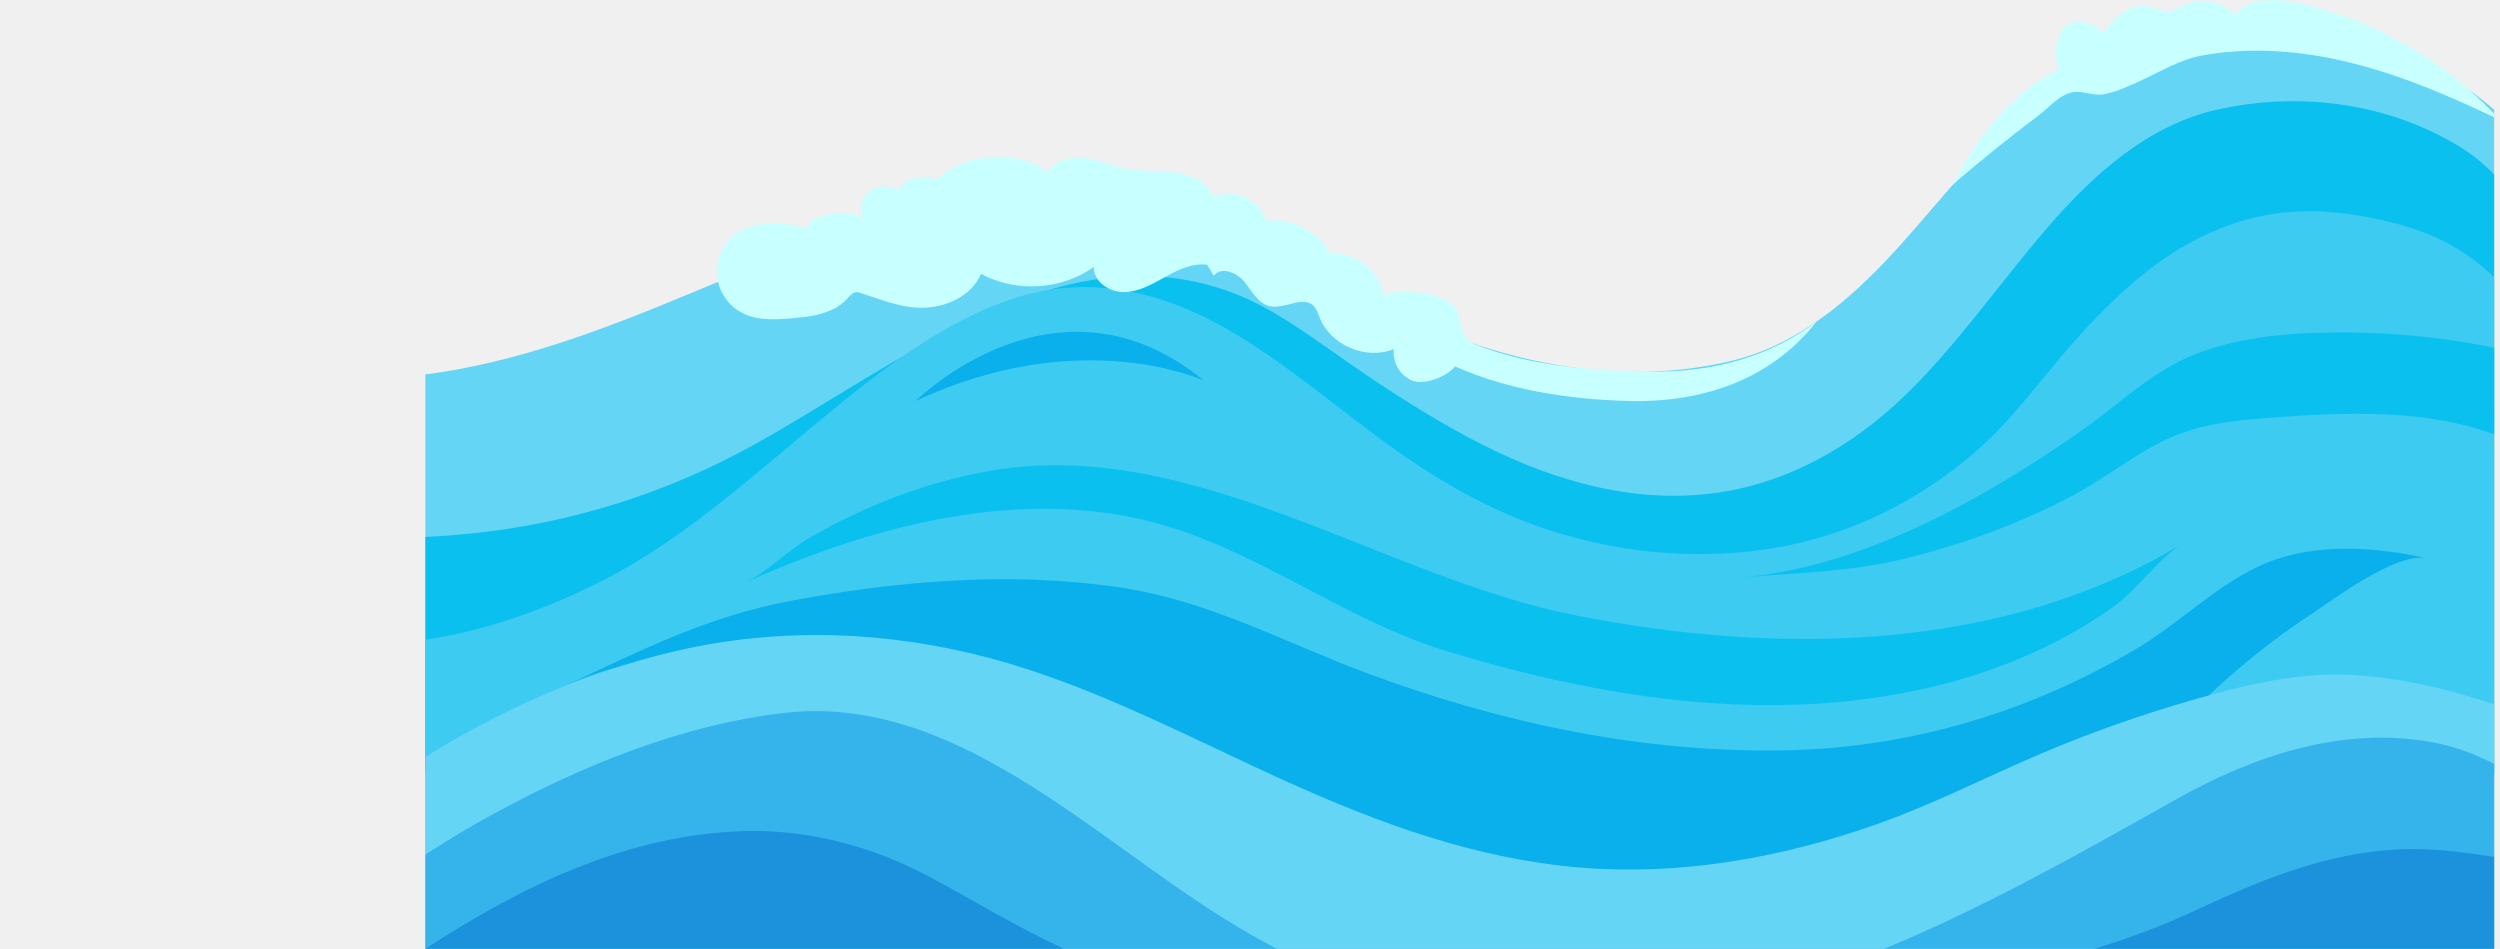
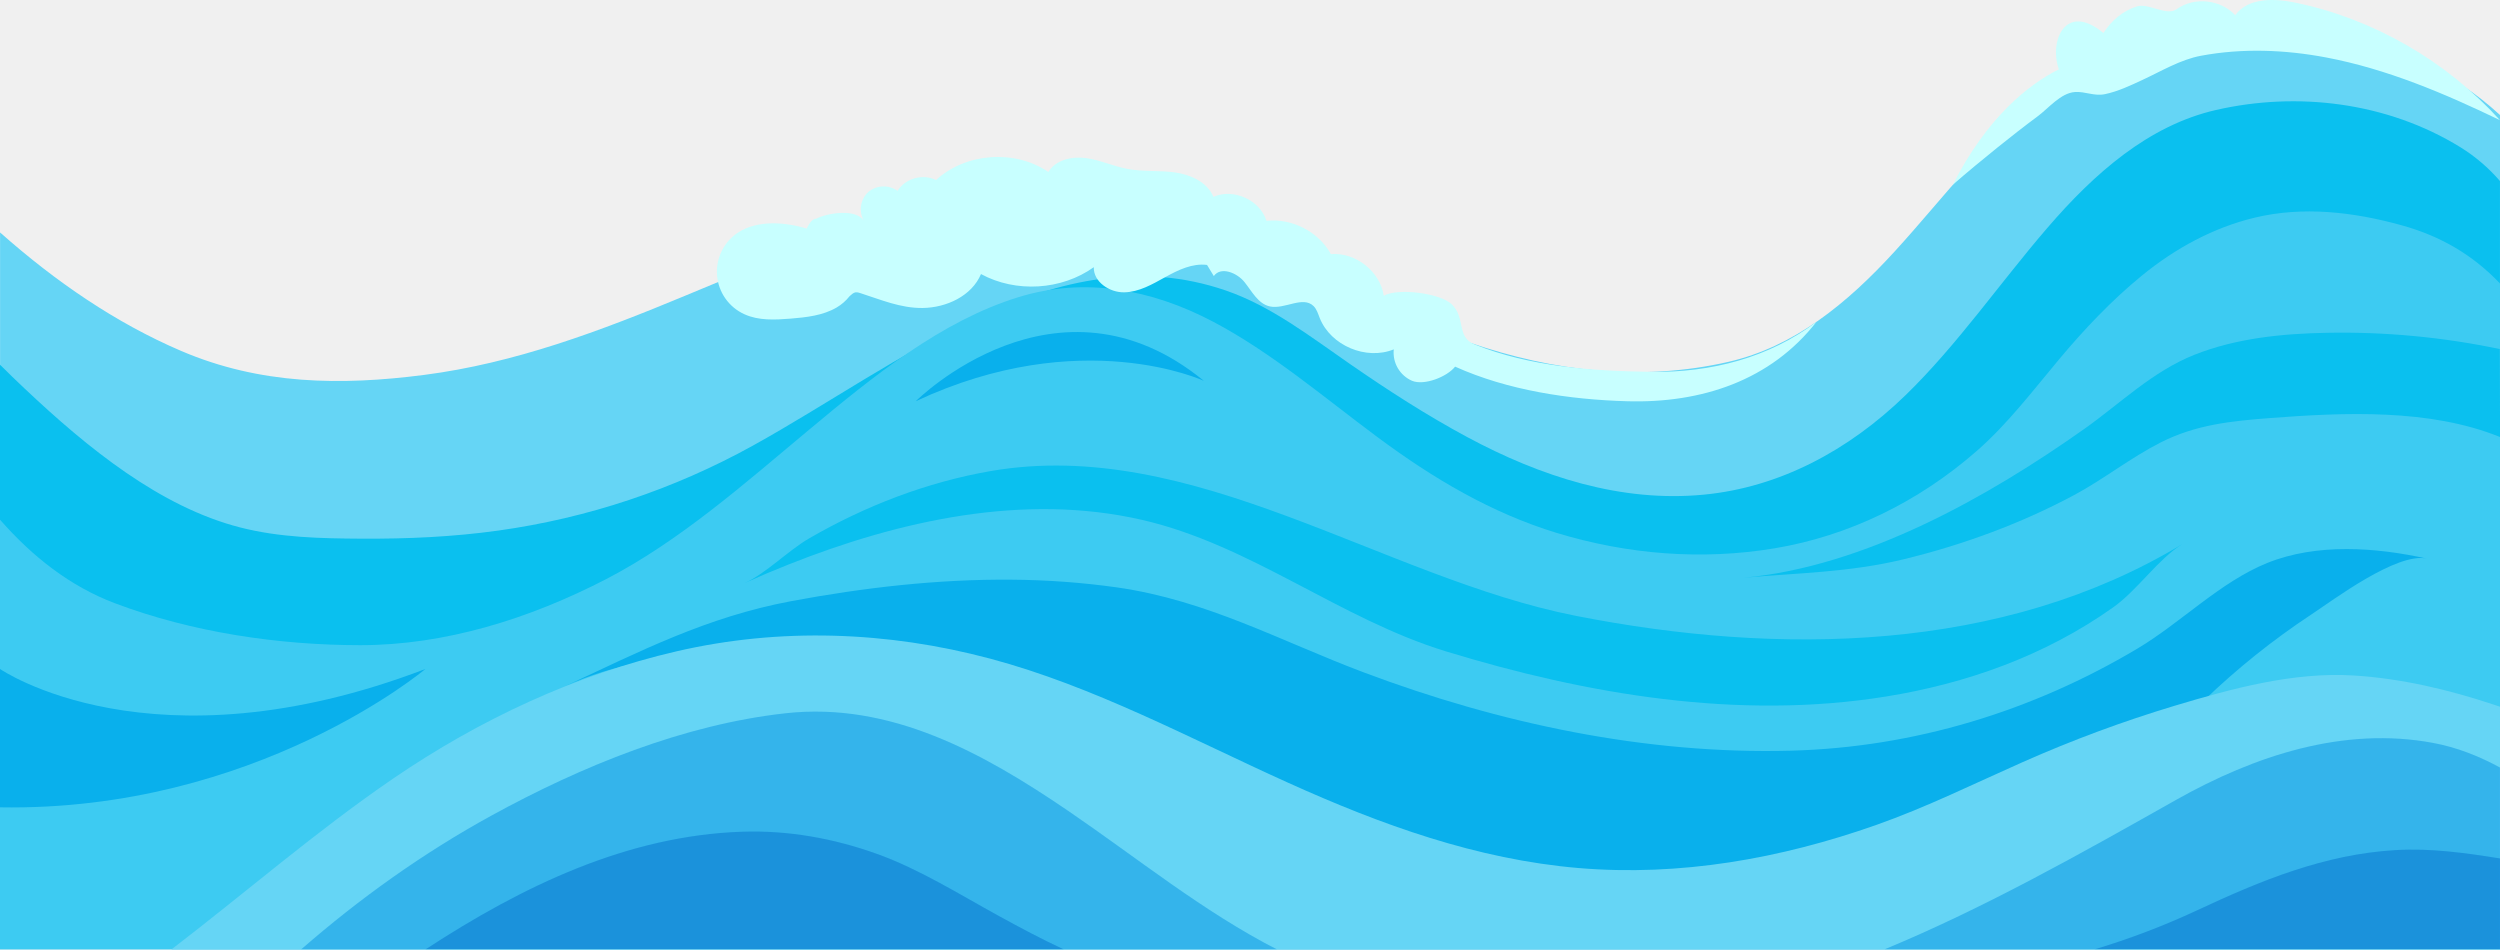
- <svg xmlns="http://www.w3.org/2000/svg" viewBox="0 0 1714.97 650.88">
+ <svg xmlns="http://www.w3.org/2000/svg" width="2167" height="823" viewBox="0 0 2167 823" fill="none">
+   <g clip-path="url(#clip0)">
+     <path d="M2098.06 53.891C2046.25 30.271 1989.72 21.483 1934.32 26.073C1878.93 30.663 1821.32 46.43 1773.84 81.392C1723.84 118.149 1685.39 170.776 1642.55 217.686C1600.85 263.358 1555.09 300.571 1498.36 313.607C1423.26 330.867 1346.67 322.117 1273.6 296.866C1237.31 284.31 1201.88 268.669 1167.1 251.181C1129.2 232.126 1092.38 208.519 1053.38 192.663C897.962 129.441 742.643 194.383 595.171 255.809C520.367 286.927 446.549 314.795 367.474 325C295.576 334.268 225.599 333.56 156.937 304.149C100.442 279.947 48.269 244.252 0.063 201.489V670.736H2167.1V99.79C2146.66 80.926 2123.36 65.433 2098.06 53.891V53.891Z" fill="#65D5F5" />
+     <path d="M2132.78 127.683C2068.98 88.334 1991.17 79.268 1920.88 95.326C1862.76 108.603 1815.62 149.849 1774.31 197.923C1733.23 245.681 1696.49 299.078 1651.84 342.449C1601.9 391.003 1541.91 422.501 1476.86 428.772C1405.55 435.663 1335.91 413.384 1271.45 378.675C1236.74 359.987 1203.22 338.415 1170.36 315.655C1135.44 291.492 1101.61 265.204 1062.34 251.738C915.855 201.514 779.3 316.224 652.676 386.224C584.23 424.128 509.397 449.104 431.917 459.903C392.43 465.416 352.905 467.148 313.14 466.92C278.088 466.718 242.481 465.997 208.074 457.159C138.728 439.356 76.093 388.437 21.418 336.873C14.19 330.061 7.03 323.124 -0.063 316.06V670.736H2166.97V156.93C2157.13 145.497 2145.6 135.635 2132.78 127.683Z" fill="#0AC0EF" />
+     <path d="M2081.1 195.091C2039.76 183.711 1996.29 178.577 1954.33 188.667C1918.95 197.202 1885.82 214.879 1856.15 239.245C1830.33 260.399 1806.8 285.169 1784.75 311.533C1761.73 339.047 1740.13 367.523 1713.68 390.687C1662.38 435.613 1601.86 464.606 1538.6 475.215C1475.33 485.824 1410.86 480.665 1349.2 461.888C1293.01 444.704 1242.68 415.104 1193.72 378.688C1147.13 344.08 1101.89 305.35 1051.42 278.797C998.025 250.688 940.115 239.94 882.837 257.554C815.981 278.127 756.934 326.062 701.223 372.555C644.943 419.542 589.043 468.956 525.586 501.895C458.742 536.49 385.594 559.25 312.218 559.25C241.735 559.174 166.906 548.287 99.633 522.91C60.677 508.192 28.14 482.524 0 450.445V822.987H2167.04V245.757C2142.73 220.19 2114.36 204.207 2081.1 195.091Z" fill="#3DCBF2" />
+     <path d="M2166.81 302.568C2117.63 292.242 2067.44 287.508 2017.19 288.457C1978.51 289.127 1938.37 293.173 1902.39 307.424C1865.88 321.826 1837.95 349.643 1806.83 371.683C1723.62 430.492 1616.55 491.274 1510.9 500.845C1558.17 496.572 1602.99 496.205 1649.89 484.825C1701.31 472.358 1751.73 453.821 1797.85 429.126C1823.77 415.217 1846.68 396.794 1872.98 383.467C1903.17 368.168 1933.71 364.968 1967.41 362.389C2032.01 357.458 2106.17 354.094 2167.05 378.827L2166.81 302.568Z" fill="#0AC0EF" />
+     <path d="M645.461 505.423C664.124 496.989 683.04 477.276 701.526 466.579C749.985 438.534 803.383 417.911 858.741 408.314C1034.11 377.967 1198.64 500.871 1365.99 533.822C1541.07 568.291 1735.21 566.28 1891.83 471.498C1871.15 484.016 1852.74 511.479 1832 526.248C1772.28 568.746 1703.57 592.682 1634.57 603.784C1506.94 624.331 1375.53 602.001 1253.26 564.586C1161.27 536.414 1084.32 472.37 989.938 450.634C887.336 427.015 779.06 451.317 683.23 489.415C670.56 494.422 657.971 499.758 645.461 505.423Z" fill="#0AC0EF" />
+     <path d="M877.075 502.477C907.515 502.685 937.908 504.911 968.053 509.14C1046.4 520.33 1109.64 555.532 1181.96 582.781C1299.58 627.037 1426.45 654.096 1552.64 650.682C1659.07 647.811 1761.47 616.542 1852.6 562.272C1890.5 539.689 1924.42 504.5 1965.16 488.011C2008.12 470.651 2059.57 474.406 2103.64 484.218C2077.72 478.427 2022.27 520.229 2003.48 532.621C1970.3 554.525 1939.19 579.424 1910.54 607.008C1881.94 634.623 1860.23 669.459 1826.83 692.016C1728.27 758.577 1567.31 773.977 1452.03 775.103C1263.63 776.936 1089.65 721.668 922.248 639.808C922.248 639.808 664.15 513.654 488.917 595.249C554.699 564.624 612.116 534.935 685.694 521.102C748.519 509.368 812.911 501.895 877.075 502.477Z" fill="#09B0EC" />
+     <path d="M2162.12 610.953C2122.7 597.816 2081.49 588.054 2040.14 585.512C1987.81 582.288 1934.51 596.892 1884.6 611.863C1839.9 625.35 1796.08 641.609 1753.39 660.544C1711.16 679.246 1669.84 699.742 1626.34 715.067C1543.34 744.326 1455.97 759.828 1368.37 752.419C1280.12 744.946 1197.43 715.029 1116.51 678.462C1031.7 640.174 948.063 594.857 858.223 570.896C769.229 547.175 676.267 543.773 586.414 564.573C498.987 584.804 415.692 623.648 340.636 674.959C274.285 720.327 212.648 773.876 148.572 822.987H2167V612.597L2162.12 610.953Z" fill="#65D5F5" />
+     <g style="mix-blend-mode:multiply" opacity="0.5">
+       <path d="M681.056 618.236C592.77 627.96 504.332 663.958 425.965 706.949C366.741 739.433 311.877 778.631 260.967 822.987H1106.92C1042.71 790.112 985.541 743.517 925.786 702.777C851.854 652.389 771.819 608.234 681.056 618.236Z" fill="#09B0EC" />
+     </g>
+     <g style="mix-blend-mode:multiply" opacity="0.5">
+       <path d="M2109.1 643.968C2031.47 629.452 1954.25 654.981 1886.09 693.407C1804.73 739.281 1720.75 786.761 1633.38 822.95H2166.96V665.274C2148.74 655.348 2129.45 647.761 2109.1 643.968Z" fill="#09B0EC" />
+     </g>
+     <g style="mix-blend-mode:multiply" opacity="0.5">
+       <path d="M643.212 720.922C543.819 724.298 453.145 767.883 368.738 822.987H922.185C902.928 814.022 884.164 804.021 866.057 794.082C831.612 775.217 797.205 753.481 760.346 740.217C722.704 726.662 683.091 719.556 643.212 720.922Z" fill="#06A0DE" />
+     </g>
+     <g style="mix-blend-mode:multiply" opacity="0.5">
+       <path d="M2076.1 736.879C2014.8 740.533 1959.63 763.192 1904.06 789.227C1875.32 802.593 1845.66 813.875 1815.31 822.987H2167V744.086C2136.83 739.269 2106.64 735.007 2076.1 736.879Z" fill="#06A0DE" />
+     </g>
+     <path d="M0 579.873C0 579.873 131.261 670.673 368.738 579.873C368.738 579.873 221.948 703.561 0 699.805V579.873Z" fill="#09B0EC" />
+     <path d="M793.768 347.797C793.768 347.797 915.867 225.513 1043.49 330.108C1043.49 330.108 937.095 280.643 793.768 347.797Z" fill="#09B0EC" />
+     <path d="M1431.41 322.319C1379.6 321.598 1325.97 317.792 1278 298.459C1262.33 292.137 1270.55 275.623 1258.5 263.851C1248.48 254.064 1211.67 249.398 1199.46 256.353C1196.31 235.275 1175.03 218.533 1153.61 220.266C1142.97 200.869 1119.9 188.958 1097.78 191.436C1092.2 173.38 1069.19 162.961 1051.78 170.611C1046.57 157.967 1032.23 151.429 1018.61 149.482C1004.99 147.535 991 148.989 977.479 146.46C965.299 144.197 953.85 138.785 941.581 137.065C929.312 135.346 915.046 138.469 908.728 149.078C879.754 129.302 837.096 132.374 811.306 156.095C800.022 150.304 784.556 154.641 777.998 165.44C774.246 162.768 769.713 161.419 765.112 161.604C760.51 161.79 756.101 163.499 752.575 166.464C749.229 169.59 747.034 173.755 746.346 178.285C745.658 182.814 746.517 187.443 748.784 191.424C742.125 180.385 716.272 184.798 707.579 189.565C704.142 189.565 701.501 193.485 699.227 198.138C680.526 192.372 656.733 190.754 640.255 201.261C634.072 205.168 629.063 210.68 625.762 217.21C622.462 223.74 620.992 231.044 621.511 238.343C622.029 245.643 624.517 252.665 628.708 258.662C632.898 264.659 638.636 269.406 645.31 272.399C657.604 278.013 671.769 277.279 685.264 276.192C699.012 275.054 713.24 273.511 725.143 266.57C729.487 264.027 733.315 260.69 736.426 256.732L736.768 256.441C738.221 255.177 739.75 253.647 741.696 253.381C743.029 253.299 744.364 253.519 745.6 254.026C763.353 259.704 780.589 267.164 799.618 266.962C820.353 266.759 842.34 256.53 850.325 237.551C880.525 253.988 920.163 251.586 948.101 231.595C947.684 244.24 961.659 253.609 974.459 253.394C987.26 253.179 998.872 246.402 1010.05 240.206C1021.24 234.01 1033.54 228.042 1046.26 229.635L1052.13 239.283C1058.16 230.761 1072.12 236.324 1078.67 244.442C1085.21 252.56 1090.53 263.408 1100.78 265.621C1113.58 268.365 1129.26 256.176 1138.59 265.293C1141.39 268.049 1142.49 272.019 1143.94 275.661C1153.43 299.546 1184.16 312.557 1208.12 302.834C1207.52 308.473 1208.74 314.156 1211.59 319.056C1214.44 323.957 1218.78 327.819 1223.98 330.083C1234.47 334.432 1254.3 326.681 1261.29 317.805C1306.89 338.352 1360.17 346.343 1410.23 347.797C1474.94 349.694 1534.91 329.728 1574.5 278.974C1533.3 310.155 1483.21 323.04 1431.41 322.319Z" fill="#C8FFFF" />
+     <path d="M1989.69 2.301C1971.3 -1.492 1948.78 -2.225 1937.5 13.163C1924.71 -0.569 1901.93 -2.921 1886.74 7.953C1877.96 14.212 1862.39 2.504 1852.48 5.5C1840.11 9.294 1830.19 17.816 1823.23 28.627C1790.73 1.53 1775.8 35.151 1784.63 60.112C1758.64 72.882 1721.96 102.154 1692.73 160.104C1705.36 149.103 1718.3 138.431 1731.34 127.911C1742.91 118.605 1754.58 109.463 1766.51 100.612C1775.68 93.809 1786.3 80.583 1798.53 79.774C1807.73 79.167 1815.09 83.567 1824.6 81.607C1835.97 79.205 1846.39 74.235 1856.88 69.367C1873.31 61.781 1889.86 51.665 1907.88 48.314C1943.68 41.638 1980.71 43.054 2016.39 49.819C2068.87 59.783 2118.74 80.912 2167 104.19C2120.06 52.474 2057.17 16.324 1989.69 2.301Z" fill="#C8FFFF" />
+   </g>
  <defs>
-     <style>.cls-1{fill:none;}.cls-2{isolation:isolate;}.cls-3{clip-path:url(#clip-path);}.cls-4{fill:#65d5f5;}.cls-5{fill:#0ac0ef;}.cls-6{fill:#3dcbf2;}.cls-7,.cls-8{fill:#09b0ec;}.cls-8,.cls-9{opacity:0.5;mix-blend-mode:multiply;}.cls-9{fill:#06a0de;}.cls-10{fill:#c8ffff;}</style>
-     <clipPath id="clip-path" transform="translate(291.82 -12.71)">
-       <rect class="cls-1" width="1419.14" height="770.43" />
+     <clipPath id="clip0">
+       <rect width="2167" height="823" fill="white" />
    </clipPath>
  </defs>
-   <g class="cls-2">
-     <g id="圖層_2" data-name="圖層 2">
-       <g id="浪3">
-         <g class="cls-3">
-           <path class="cls-4" d="M1368.59,55.33c-41-18.68-85.74-25.63-129.58-22S1149.58,49.43,1112,77.08c-39.57,29.07-70,70.69-103.9,107.79-33,36.12-69.22,65.55-114.11,75.86-59.44,13.65-120.05,6.73-177.88-13.24-28.72-9.93-56.76-22.3-84.28-36.13-30-15.07-59.14-33.74-90-46.28-123-50-245.92,1.36-362.63,49.94C120,239.63,61.58,261.67-1,269.74c-56.9,7.33-112.28,6.77-166.62-16.49-44.71-19.14-86-47.37-124.15-81.19V543.17h1715V91.63A207.64,207.64,0,0,0,1368.59,55.33Z" transform="translate(291.82 -12.71)" />
-           <path class="cls-5" d="M1396.07,113.69C1345.58,82.57,1284,75.4,1228.37,88.1c-46,10.5-83.3,43.12-116,81.14-32.51,37.77-61.58,80-96.92,114.3-39.52,38.4-87,63.31-138.48,68.27-56.43,5.45-111.55-12.17-162.56-39.62-27.47-14.78-54-31.84-80-49.84-27.64-19.11-54.41-39.9-85.49-50.55-115.93-39.72-224,51-324.21,106.36A504.57,504.57,0,0,1,50,376.43c-31.25,4.36-62.53,5.73-94,5.55-27.74-.16-55.92-.73-83.15-7.72-54.88-14.08-104.45-54.35-147.72-95.13q-8.58-8.08-17-16.46v280.5h1715V136.82A117.32,117.32,0,0,0,1396.07,113.69Z" transform="translate(291.82 -12.71)" />
-           <path class="cls-6" d="M1355.17,167c-32.72-9-67.12-13.06-100.33-5.08-28,6.75-54.22,20.73-77.7,40-20.43,16.73-39.05,36.32-56.5,57.17-18.22,21.76-35.32,44.28-56.25,62.6-40.6,35.53-88.49,58.46-138.56,66.85S824.74,392.85,775.94,378c-44.47-13.59-84.3-37-123.05-65.8-36.87-27.37-72.67-58-112.61-79-42.26-22.23-88.09-30.73-133.42-16.8-52.91,16.27-99.64,54.18-143.73,90.95-44.54,37.16-88.78,76.24-139,102.29C71.23,437,13.34,455-44.73,455c-55.78-.06-115-8.67-168.24-28.74-30.83-11.64-56.58-31.94-78.85-57.31V663.58h1715V207.07C1403.94,186.85,1381.49,174.21,1355.17,167Z" transform="translate(291.82 -12.71)" />
-           <path class="cls-5" d="M1423,252a528.1,528.1,0,0,0-118.41-11.16c-30.61.53-62.38,3.73-90.85,15-28.9,11.39-51,33.39-75.63,50.82-65.85,46.51-150.59,94.58-234.2,102.15,37.41-3.38,72.88-3.67,110-12.67,40.69-9.86,80.59-24.52,117.09-44.05,20.52-11,38.65-25.57,59.46-36.11,23.89-12.1,48.06-14.63,74.73-16.67,51.13-3.9,109.82-6.56,158,13Z" transform="translate(291.82 -12.71)" />
-           <path class="cls-5" d="M219,412.43c14.77-6.67,29.74-22.26,44.37-30.72,38.35-22.18,80.61-38.49,124.42-46.08,138.79-24,269,73.2,401.44,99.26,138.56,27.26,292.2,25.67,416.15-49.29-16.37,9.9-30.94,31.62-47.35,43.3-47.26,33.61-101.64,52.54-156.25,61.32-101,16.25-205-1.41-301.77-31-72.8-22.28-133.7-72.93-208.39-90.12-81.2-18.68-166.89.54-242.73,30.67Q233.85,405.71,219,412.43Z" transform="translate(291.82 -12.71)" />
-           <path class="cls-7" d="M402.3,410.1a545.46,545.46,0,0,1,72,5.27c62,8.85,112.05,36.69,169.29,58.24,93.08,35,193.49,56.4,293.35,53.7,84.23-2.27,165.27-27,237.39-69.92,30-17.86,56.84-45.69,89.08-58.73,34-13.73,74.72-10.76,109.6-3-20.52-4.58-64.4,28.48-79.27,38.28a515.15,515.15,0,0,0-73.55,58.83c-22.64,21.84-39.82,49.39-66.25,67.23-78,52.64-205.39,64.82-296.62,65.71-149.1,1.45-286.79-42.26-419.27-107,0,0-204.26-99.77-342.94-35.24,52.06-24.22,97.5-47.7,155.73-58.64C300.56,415.55,351.52,409.64,402.3,410.1Z" transform="translate(291.82 -12.71)" />
-           <path class="cls-4" d="M1419.29,495.89c-31.2-10.39-63.81-18.11-96.54-20.12-41.41-2.55-83.59,9-123.09,20.84a890.48,890.48,0,0,0-103.84,38.5c-33.42,14.79-66.12,31-100.55,43.12-65.69,23.14-134.83,35.4-204.16,29.54-69.84-5.91-135.28-29.57-199.32-58.49C524.67,519,458.48,483.16,387.38,464.21c-70.43-18.76-144-21.45-215.11-5-69.19,16-135.11,46.72-194.51,87.3-52.51,35.88-101.29,78.23-152,117.07H1423.15V497.19Z" transform="translate(291.82 -12.71)" />
-           <path class="cls-8" d="M247.17,501.65c-69.87,7.69-139.86,36.16-201.88,70.16C-1.58,597.5-45,628.5-85.29,663.58H584.2c-50.82-26-96.06-62.85-143.35-95.07C382.34,528.66,319,493.74,247.17,501.65Z" transform="translate(291.82 -12.71)" />
-           <path class="cls-8" d="M1377.33,522c-61.44-11.48-122.55,8.71-176.49,39.1-64.39,36.28-130.85,73.83-200,102.45h422.28V538.85C1408.7,531,1393.43,525,1377.33,522Z" transform="translate(291.82 -12.71)" />
-           <path class="cls-9" d="M217.22,582.86C138.56,585.53,66.8,620,0,663.58H438c-15.24-7.09-30.09-15-44.42-22.86-27.26-14.92-54.49-32.11-83.66-42.6C280.13,587.4,248.78,581.78,217.22,582.86Z" transform="translate(291.82 -12.71)" />
-           <path class="cls-9" d="M1351.21,595.48c-48.51,2.89-92.17,20.81-136.15,41.4a523.61,523.61,0,0,1-70.24,26.7h278.33v-62.4C1399.27,597.37,1375.38,594,1351.21,595.48Z" transform="translate(291.82 -12.71)" />
-           <path class="cls-7" d="M-291.82,471.31s103.88,71.81,291.82,0c0,0-116.17,97.82-291.82,94.85Z" transform="translate(291.82 -12.71)" />
-           <path class="cls-7" d="M336.37,287.77S433,191.06,534,273.78C534,273.78,449.8,234.66,336.37,287.77Z" transform="translate(291.82 -12.71)" />
-           <path class="cls-10" d="M841,267.62c-41-.57-83.44-3.58-121.41-18.87-12.4-5-5.89-18.06-15.43-27.37-7.93-7.74-37.06-11.43-46.72-5.93-2.5-16.67-19.34-29.91-36.29-28.54-8.42-15.34-26.68-24.76-44.18-22.8-4.42-14.28-22.63-22.52-36.41-16.47-4.12-10-15.47-15.17-26.25-16.71s-21.85-.39-32.55-2.39c-9.64-1.79-18.7-6.07-28.41-7.43s-21,1.11-26,9.5c-22.93-15.64-56.69-13.21-77.1,5.55-8.93-4.58-21.17-1.15-26.36,7.39a16.45,16.45,0,0,0-20.12.81,16.1,16.1,0,0,0-3,19.74c-5.27-8.73-25.73-5.24-32.61-1.47-2.72,0-4.81,3.1-6.61,6.78-14.8-4.56-33.63-5.84-46.67,2.47a32,32,0,0,0,4,56.26c9.73,4.44,20.94,3.86,31.62,3,10.88-.9,22.14-2.12,31.56-7.61a31.77,31.77,0,0,0,8.93-7.78l.27-.23c1.15-1,2.36-2.21,3.9-2.42a7,7,0,0,1,3.09.51C312.3,218.1,325.94,224,341,223.84c16.41-.16,33.81-8.25,40.13-23.26,23.9,13,55.27,11.1,77.38-4.71-.33,10,10.73,17.41,20.86,17.24s19.32-5.53,28.17-10.43,18.59-9.62,28.65-8.36l4.65,7.63c4.77-6.74,15.82-2.34,21,4.08s9.39,15,17.5,16.75c10.13,2.17,22.54-7.47,29.92-.26,2.22,2.18,3.09,5.32,4.24,8.2,7.51,18.89,31.83,29.18,50.79,21.49a21.08,21.08,0,0,0,12.55,21.55c8.3,3.44,24-2.69,29.53-9.71,36.09,16.25,78.25,22.57,117.87,23.72,51.21,1.5,98.67-14.29,130-54.43C921.64,258,882,268.19,841,267.62Z" transform="translate(291.82 -12.71)" />
-           <path class="cls-10" d="M1282.83,14.53c-14.56-3-32.38-3.58-41.31,8.59-10.12-10.86-28.15-12.72-40.17-4.12-6.95,4.95-19.27-4.31-27.11-1.94-9.79,3-17.64,9.74-23.15,18.29-25.72-21.43-37.54,5.16-30.55,24.9-20.57,10.1-49.6,33.25-72.73,79.08,10-8.7,20.24-17.14,30.56-25.46,9.15-7.36,18.39-14.59,27.83-21.59,7.26-5.38,15.66-15.84,25.34-16.48,7.28-.48,13.11,3,20.63,1.45,9-1.9,17.25-5.83,25.55-9.68,13-6,26.1-14,40.36-16.65,28.33-5.28,57.64-4.16,85.88,1.19,41.53,7.88,81,24.59,119.19,43C1386,54.21,1336.23,25.62,1282.83,14.53Z" transform="translate(291.82 -12.71)" />
-         </g>
-       </g>
-     </g>
-   </g>
</svg>
